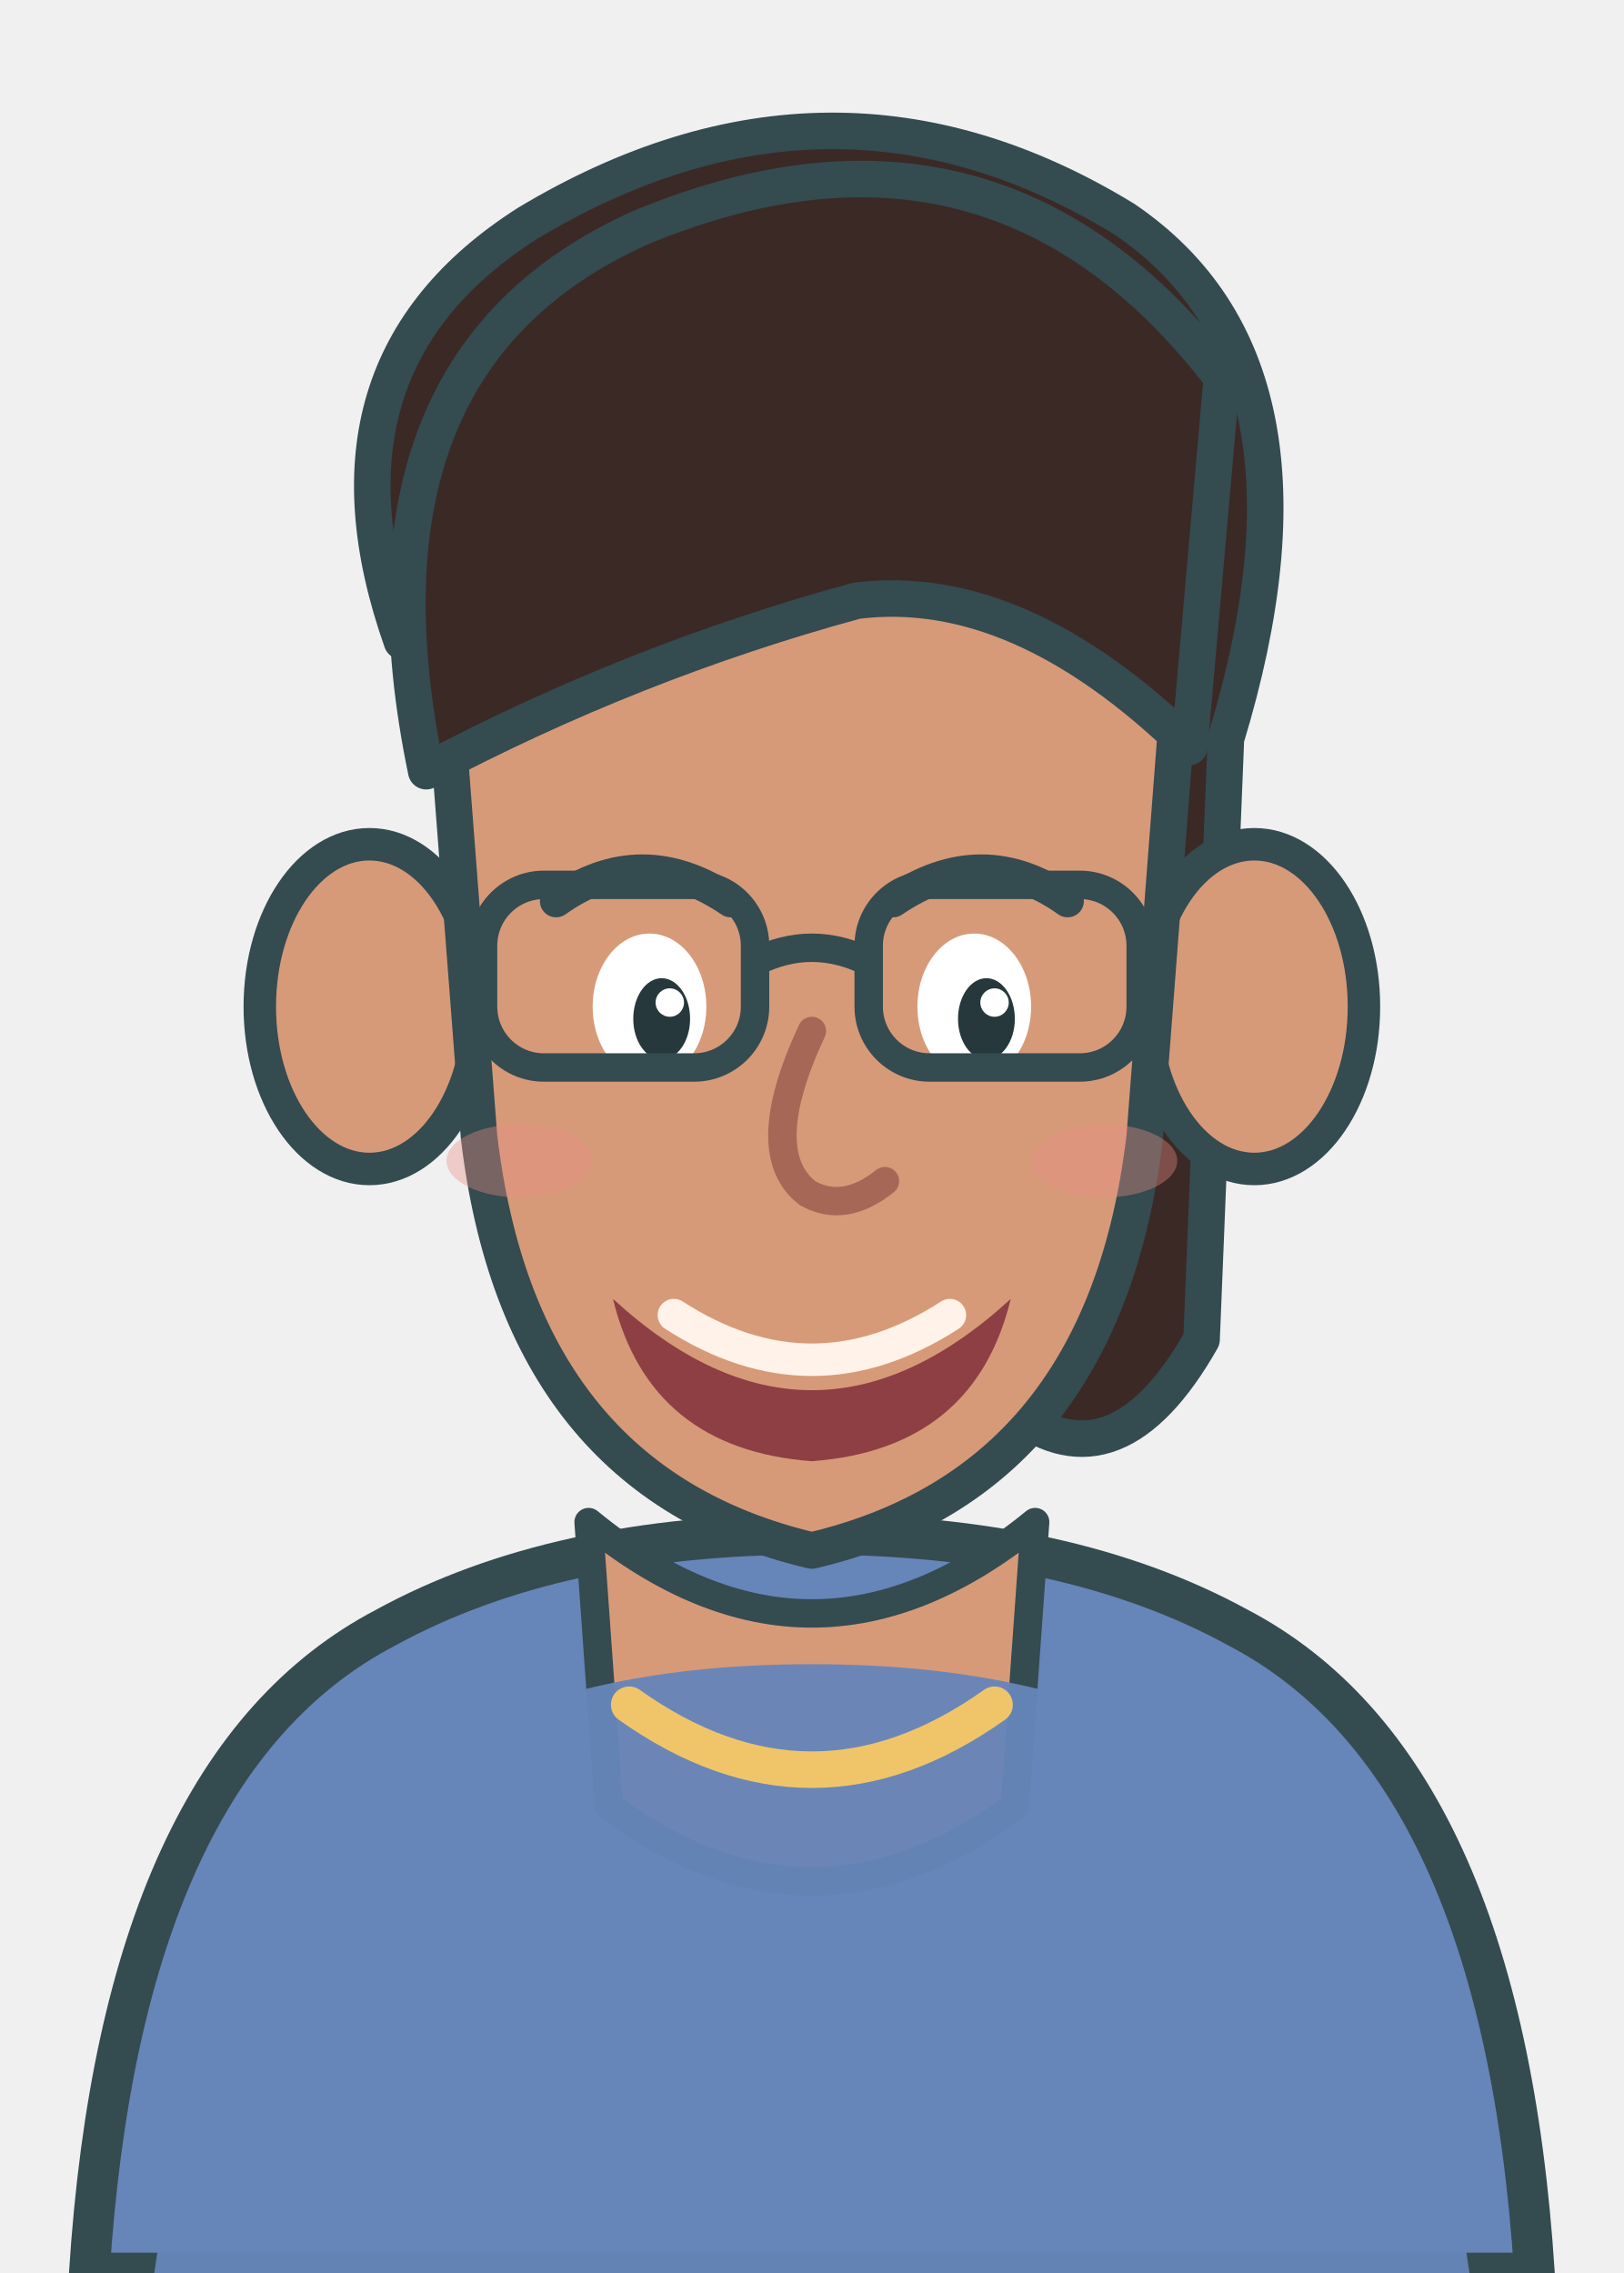
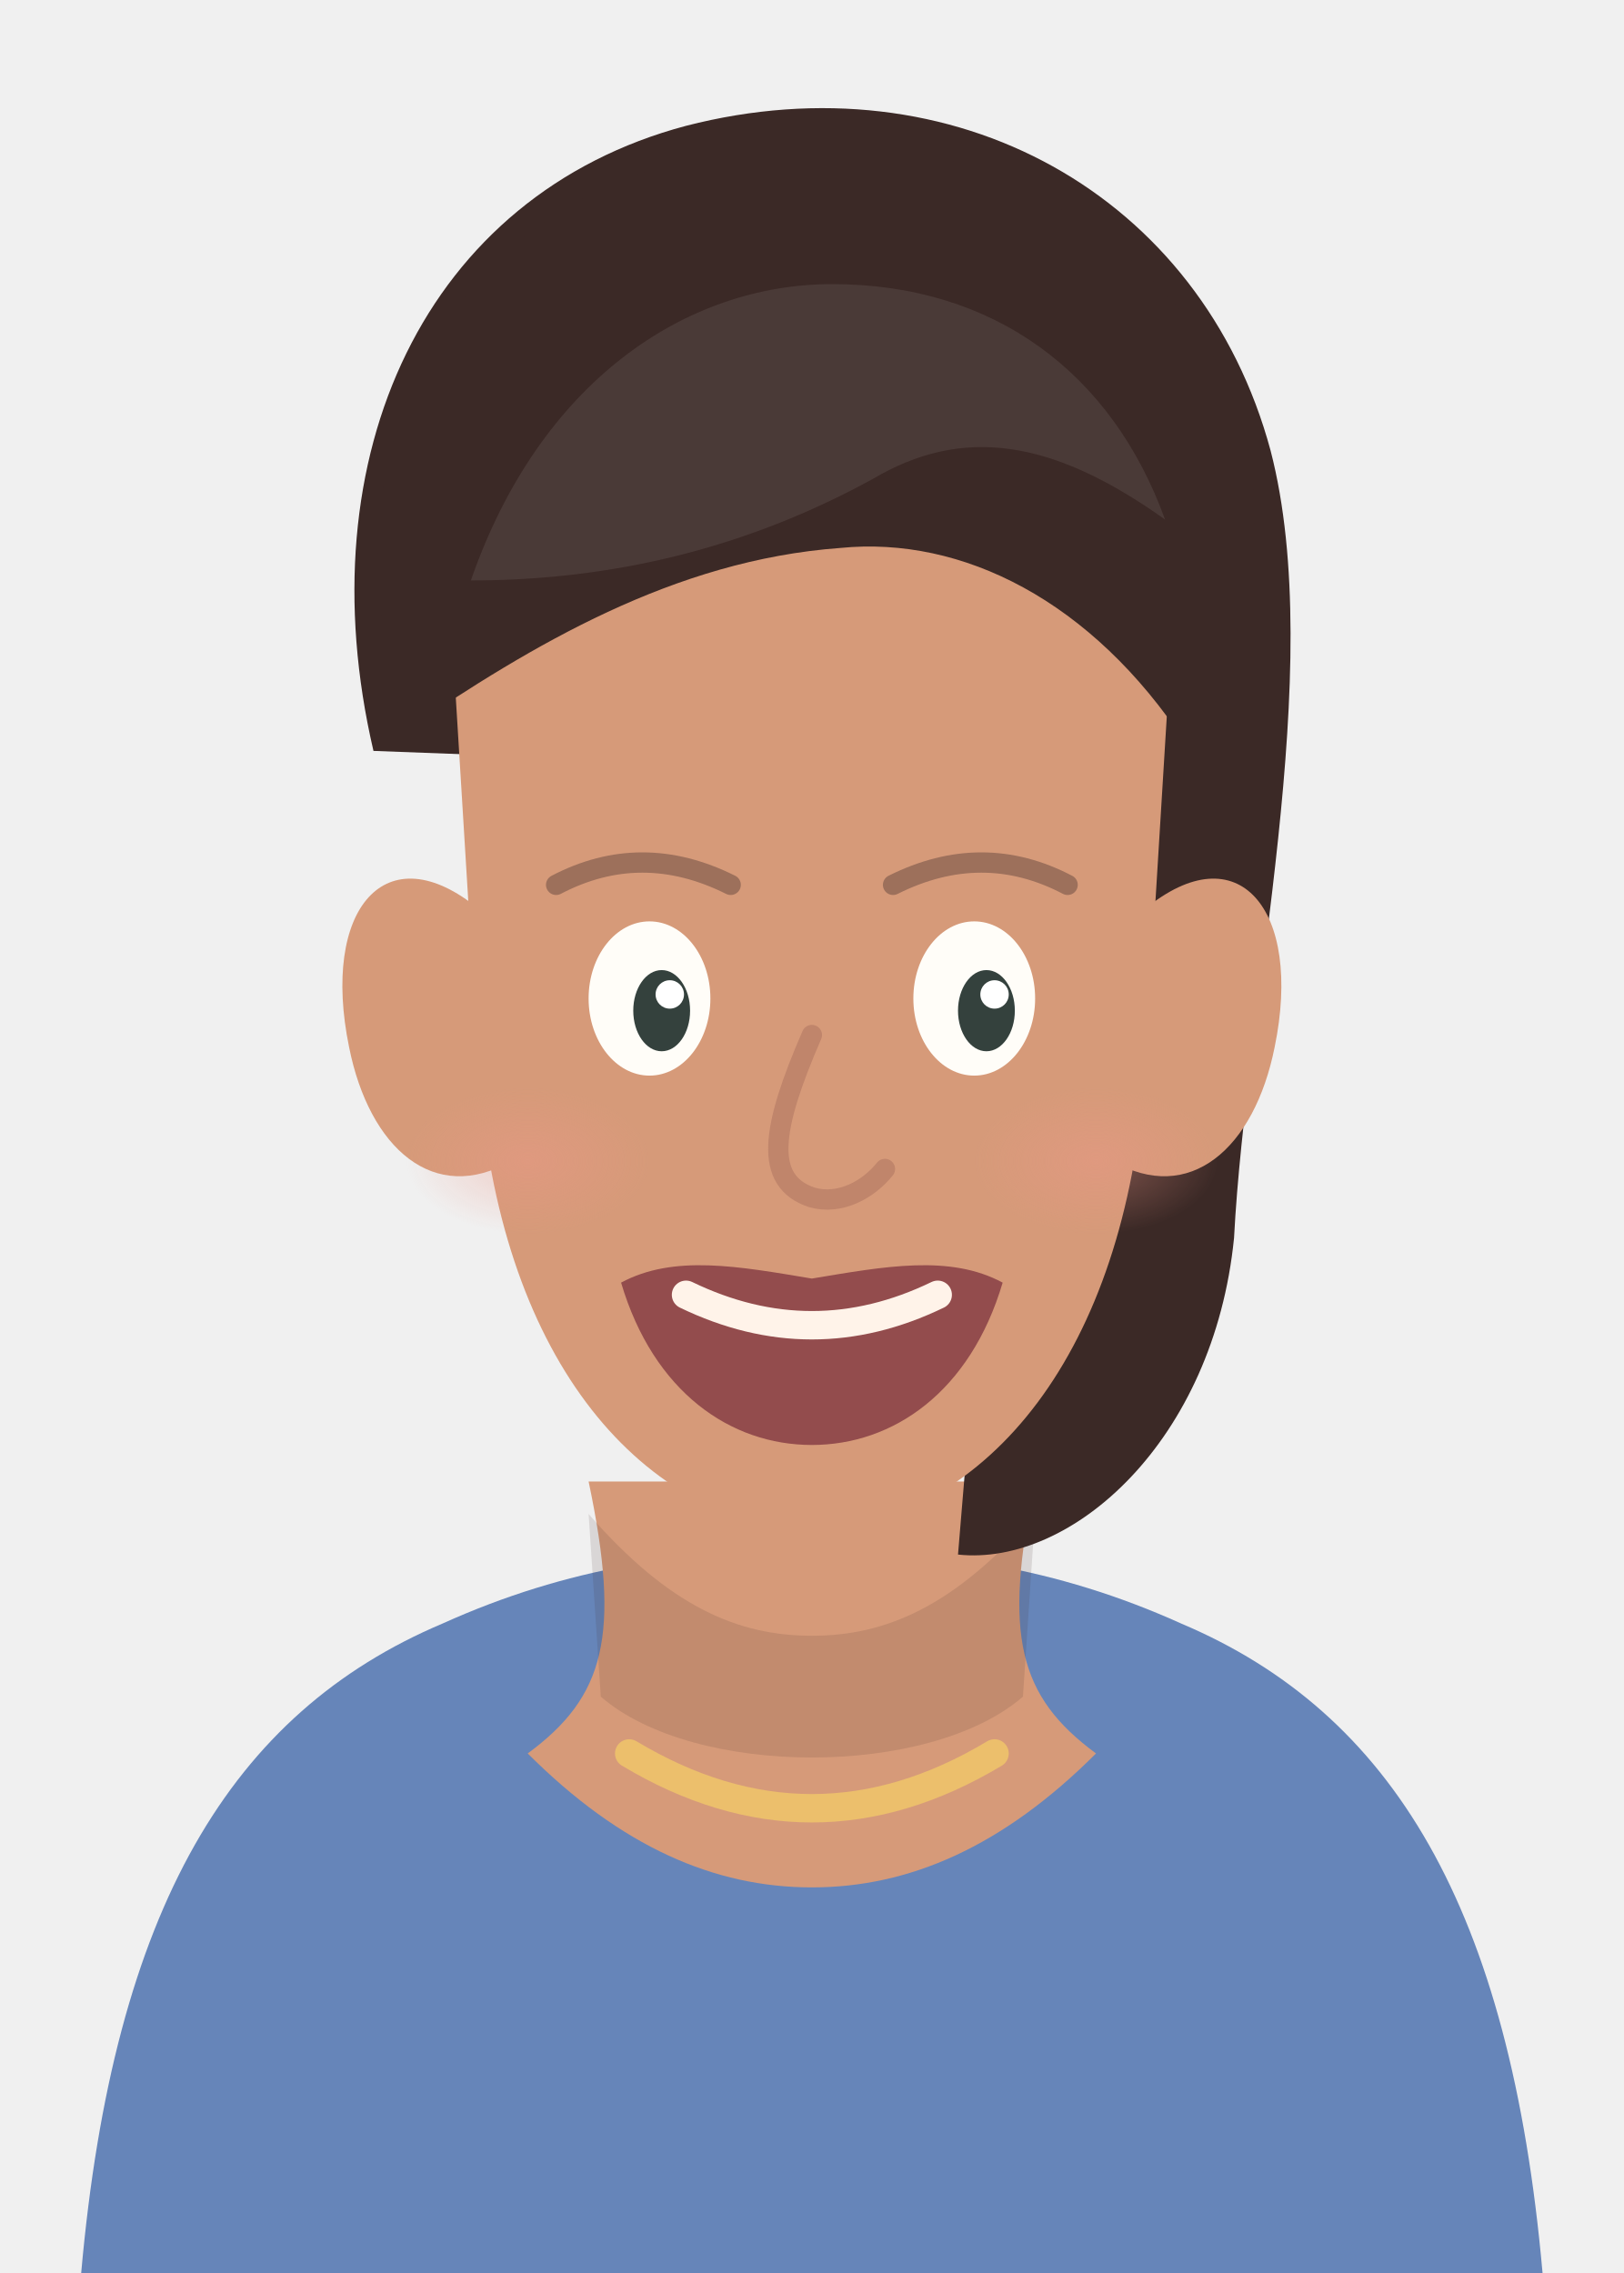
<svg xmlns="http://www.w3.org/2000/svg" viewBox="0 0 400 560" role="img" aria-labelledby="title desc">
  <defs>
-     <linearGradient id="skin" x1="0" y1="0" x2=".2" y2="1">
+     <linearGradient id="skin" x2=".1" y2="1">
      <stop stop-color="#d69a79" />
      <stop offset="1" stop-color="#d69a79" />
    </linearGradient>
-     <linearGradient id="shirt" x1="0" y1="0" x2="1" y2="1">
+     <linearGradient id="hair" x2=".2" y2="1">
+       <stop stop-color="#3b2926" />
+       <stop offset="1" stop-color="#3b2926" />
+     </linearGradient>
+     <linearGradient id="shirt" x2="0" y2="1">
      <stop stop-color="#6685b9" />
      <stop offset="1" stop-color="#6685b9" />
    </linearGradient>
-     <filter id="soft">
-       <feGaussianBlur stdDeviation="2" />
-     </filter>
+     <radialGradient id="blush">
+       <stop stop-color="#ed9889" stop-opacity=".4" />
+       <stop offset="1" stop-color="#ed9889" stop-opacity="0" />
+     </radialGradient>
  </defs>
-   <path d="M22 560 Q30 435 95 401 Q137 378 200 378 Q263 378 305 401 Q370 435 378 560Z" fill="url(#shirt)" stroke="#344b50" stroke-width="10" stroke-linejoin="round" />
-   <path d="M145 375 Q200 420 255 375 L250 445 Q200 482 150 445Z" fill="#d69a79" stroke="#344b50" stroke-width="7" stroke-linejoin="round" />
-   <path d="M38 560 Q52 460 116 426 Q150 410 200 410 Q250 410 284 426 Q348 460 362 560Z" fill="#6685b9" opacity=".95" />
-   <path d="M155 420 Q200 452 245 420" fill="none" stroke="#f0c56a" stroke-width="9" stroke-linecap="round" />
-   <path d="M99 158 Q75 90 130 55 Q205 10 277 54 Q330 90 302 182 L296 330 Q275 367 250 348 L252 178Z" fill="#3b2926" stroke="#344b50" stroke-width="9" stroke-linejoin="round" />
-   <ellipse cx="91" cy="248" rx="27" ry="40" fill="#d69a79" stroke="#344b50" stroke-width="8" />
-   <ellipse cx="309" cy="248" rx="27" ry="40" fill="#d69a79" stroke="#344b50" stroke-width="8" />
-   <path d="M108 150 Q112 91 200 88 Q288 91 292 150 L282 280 Q272 365 200 382 Q128 365 118 280Z" fill="url(#skin)" stroke="#344b50" stroke-width="9" stroke-linejoin="round" />
-   <path d="M105 190 Q84 89 158 56 Q245 20 301 93 L293 184 Q251 143 211 148 Q156 163 105 190Z" fill="#3b2926" stroke="#344b50" stroke-width="9" stroke-linejoin="round" />
-   <path d="M137 222 Q158 207 180 222 M220 222 Q242 207 263 222" fill="none" stroke="#344b50" stroke-width="8" stroke-linecap="round" />
-   <ellipse cx="160" cy="248" rx="14" ry="18" fill="#fff" />
-   <ellipse cx="240" cy="248" rx="14" ry="18" fill="#fff" />
-   <ellipse cx="163" cy="251" rx="7" ry="10" fill="#26383c" />
-   <ellipse cx="243" cy="251" rx="7" ry="10" fill="#26383c" />
-   <circle cx="165" cy="247" r="3.5" fill="#fff" />
-   <circle cx="245" cy="247" r="3.5" fill="#fff" />
-   <path d="M200 254 Q186 284 199 294 Q208 299 218 291" fill="none" stroke="#a76756" stroke-width="7" stroke-linecap="round" />
-   <path d="M151 320 Q200 365 249 320 Q240 357 200 360 Q160 357 151 320Z" fill="#8e3f43" />
-   <path d="M166 324 Q200 346 234 324" fill="none" stroke="#fff2e8" stroke-width="8" stroke-linecap="round" />
-   <ellipse cx="128" cy="286" rx="18" ry="9" fill="#e98f83" opacity=".38" />
-   <ellipse cx="272" cy="286" rx="18" ry="9" fill="#e98f83" opacity=".38" />
-   <g fill="none" stroke="#344b50" stroke-width="7">
-     <rect x="119" y="218" width="67" height="45" rx="15" />
-     <rect x="214" y="218" width="67" height="45" rx="15" />
-     <path d="M186 237 Q200 230 214 237" />
-   </g>
+   <path d="M20 560C28 470 57 422 109 400C140 386 169 382 200 382C231 382 260 386 291 400C343 422 372 470 380 560Z" fill="url(#shirt)" />
+   <path d="M145 365C153 403 149 418 130 432C153 455 176 465 200 465C224 465 247 455 270 432C251 418 247 403 255 365Z" fill="url(#skin)" />
+   <path d="M145 373C165 396 182 403 200 403C218 403 235 396 255 373L252 418C229 438 171 438 148 418Z" fill="#3b2926" opacity=".13" />
+   <path d="M92 185C75 112 105 48 169 31C235 14 296 48 313 111C327 165 307 247 304 305C299 355 264 386 236 383L252 191Z" fill="url(#hair)" />
+   <path d="M118 224C95 205 79 224 86 258C91 283 107 297 126 286Z" fill="url(#skin)" />
+   <path d="M282 224C305 205 321 224 314 258C309 283 293 297 274 286Z" fill="url(#skin)" />
+   <path d="M111 151C111 101 151 78 200 78C249 78 289 101 289 151L282 265C277 333 244 374 200 378C156 374 123 333 118 265Z" fill="url(#skin)" />
+   <path d="M100 180C81 121 102 63 157 43C211 22 271 43 299 88C315 116 311 153 292 183C269 148 237 132 207 135C166 138 131 159 100 180Z" fill="url(#hair)" />
+   <path d="M116 143C133 94 169 70 205 70C245 70 274 92 287 128C259 108 237 105 215 118C184 135 151 143 116 143Z" fill="#fff" opacity=".08" />
+   <path d="M137 218Q158 207 180 218M220 218Q242 207 263 218" fill="none" stroke="#765448" stroke-width="5" stroke-linecap="round" opacity=".6" />
+   <ellipse cx="160" cy="246" rx="15" ry="19" fill="#fffdf8" />
+   <ellipse cx="240" cy="246" rx="15" ry="19" fill="#fffdf8" />
+   <ellipse cx="163" cy="249" rx="7" ry="10" fill="#34413d" />
+   <ellipse cx="243" cy="249" rx="7" ry="10" fill="#34413d" />
+   <circle cx="165" cy="245" r="3.5" fill="#fff" />
+   <circle cx="245" cy="245" r="3.5" fill="#fff" />
+   <path d="M200 255C190 278 188 291 200 295C207 297 214 293 218 288" fill="none" stroke="#a96f5d" stroke-width="5" stroke-linecap="round" opacity=".5" />
+   <path d="M153 316C166 309 182 312 200 315C218 312 234 309 247 316C239 343 220 356 200 356C180 356 161 343 153 316Z" fill="#934c4d" />
+   <path d="M169 319Q200 334 231 319" fill="none" stroke="#fff3e9" stroke-width="7" stroke-linecap="round" />
+   <ellipse cx="130" cy="286" rx="30" ry="18" fill="url(#blush)" />
+   <ellipse cx="270" cy="286" rx="30" ry="18" fill="url(#blush)" />
+   <path d="M155 432Q200 459 245 432" fill="none" stroke="#f0c56a" stroke-width="7" stroke-linecap="round" opacity=".85" />
</svg>
